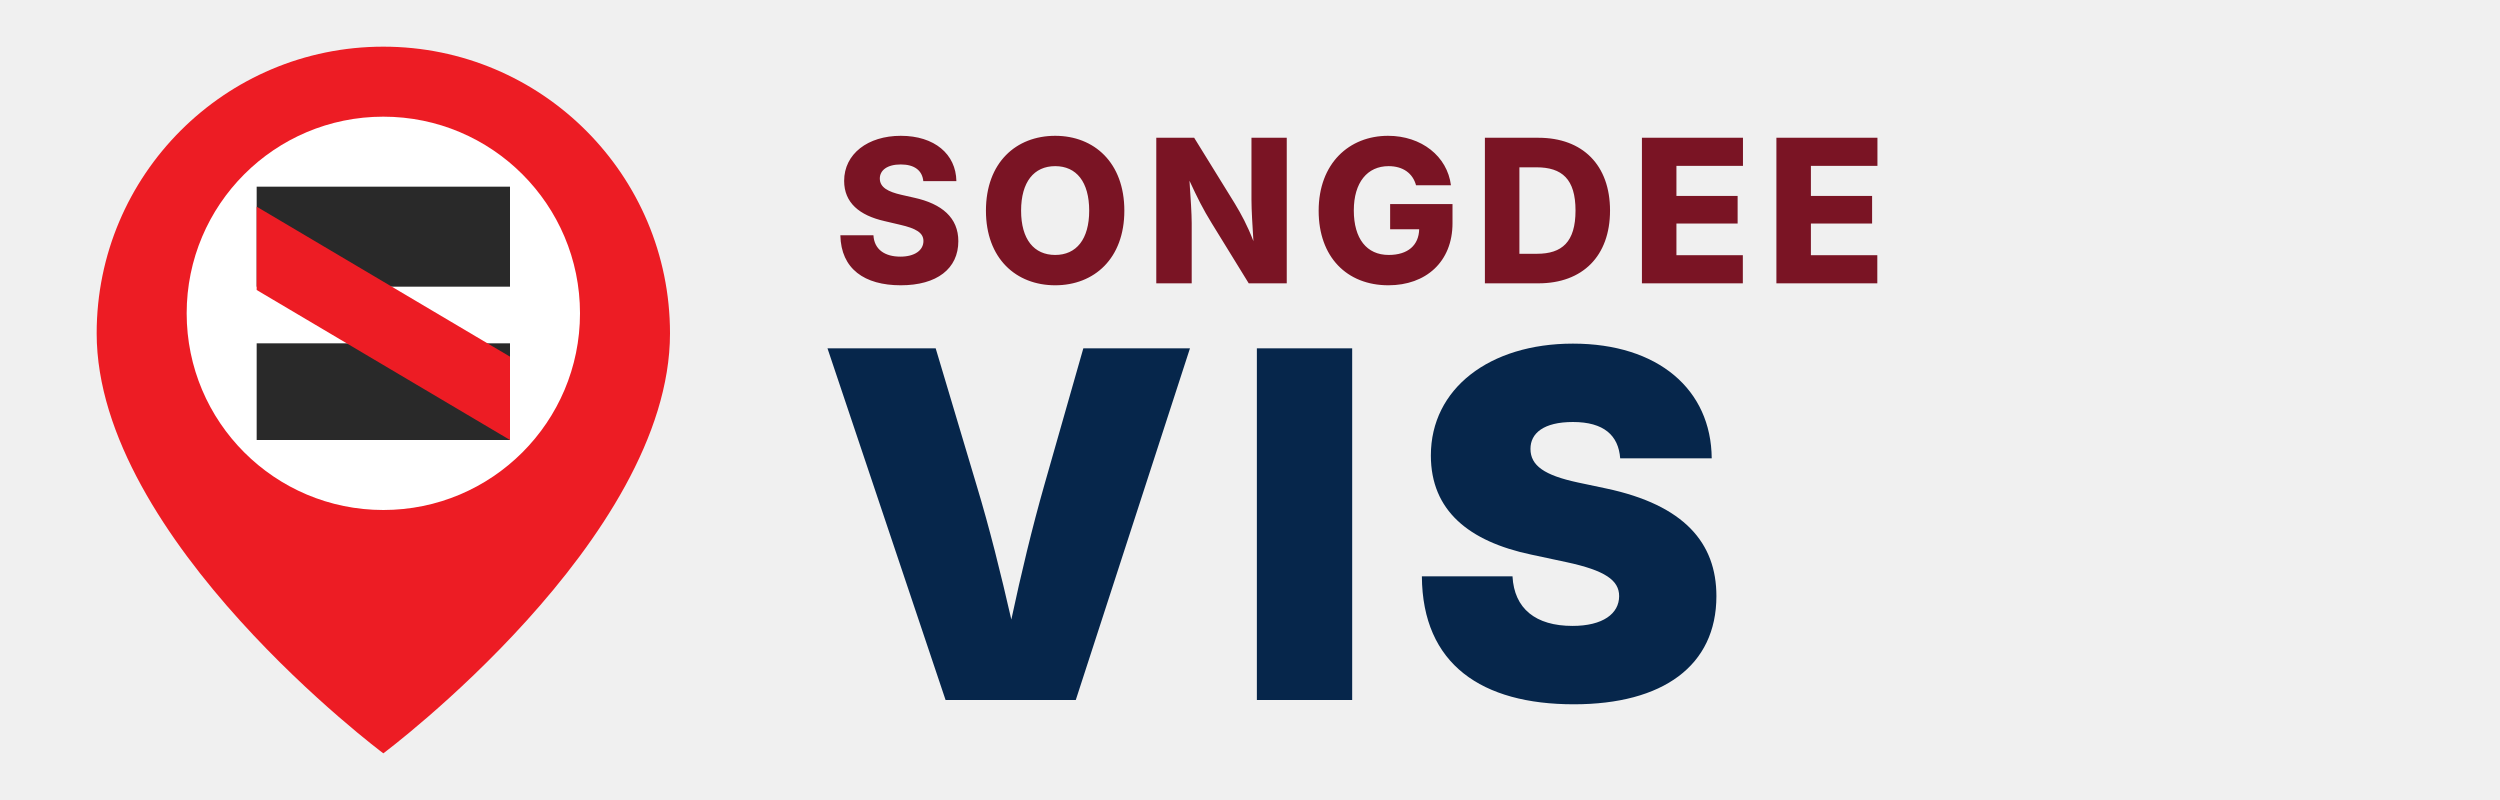
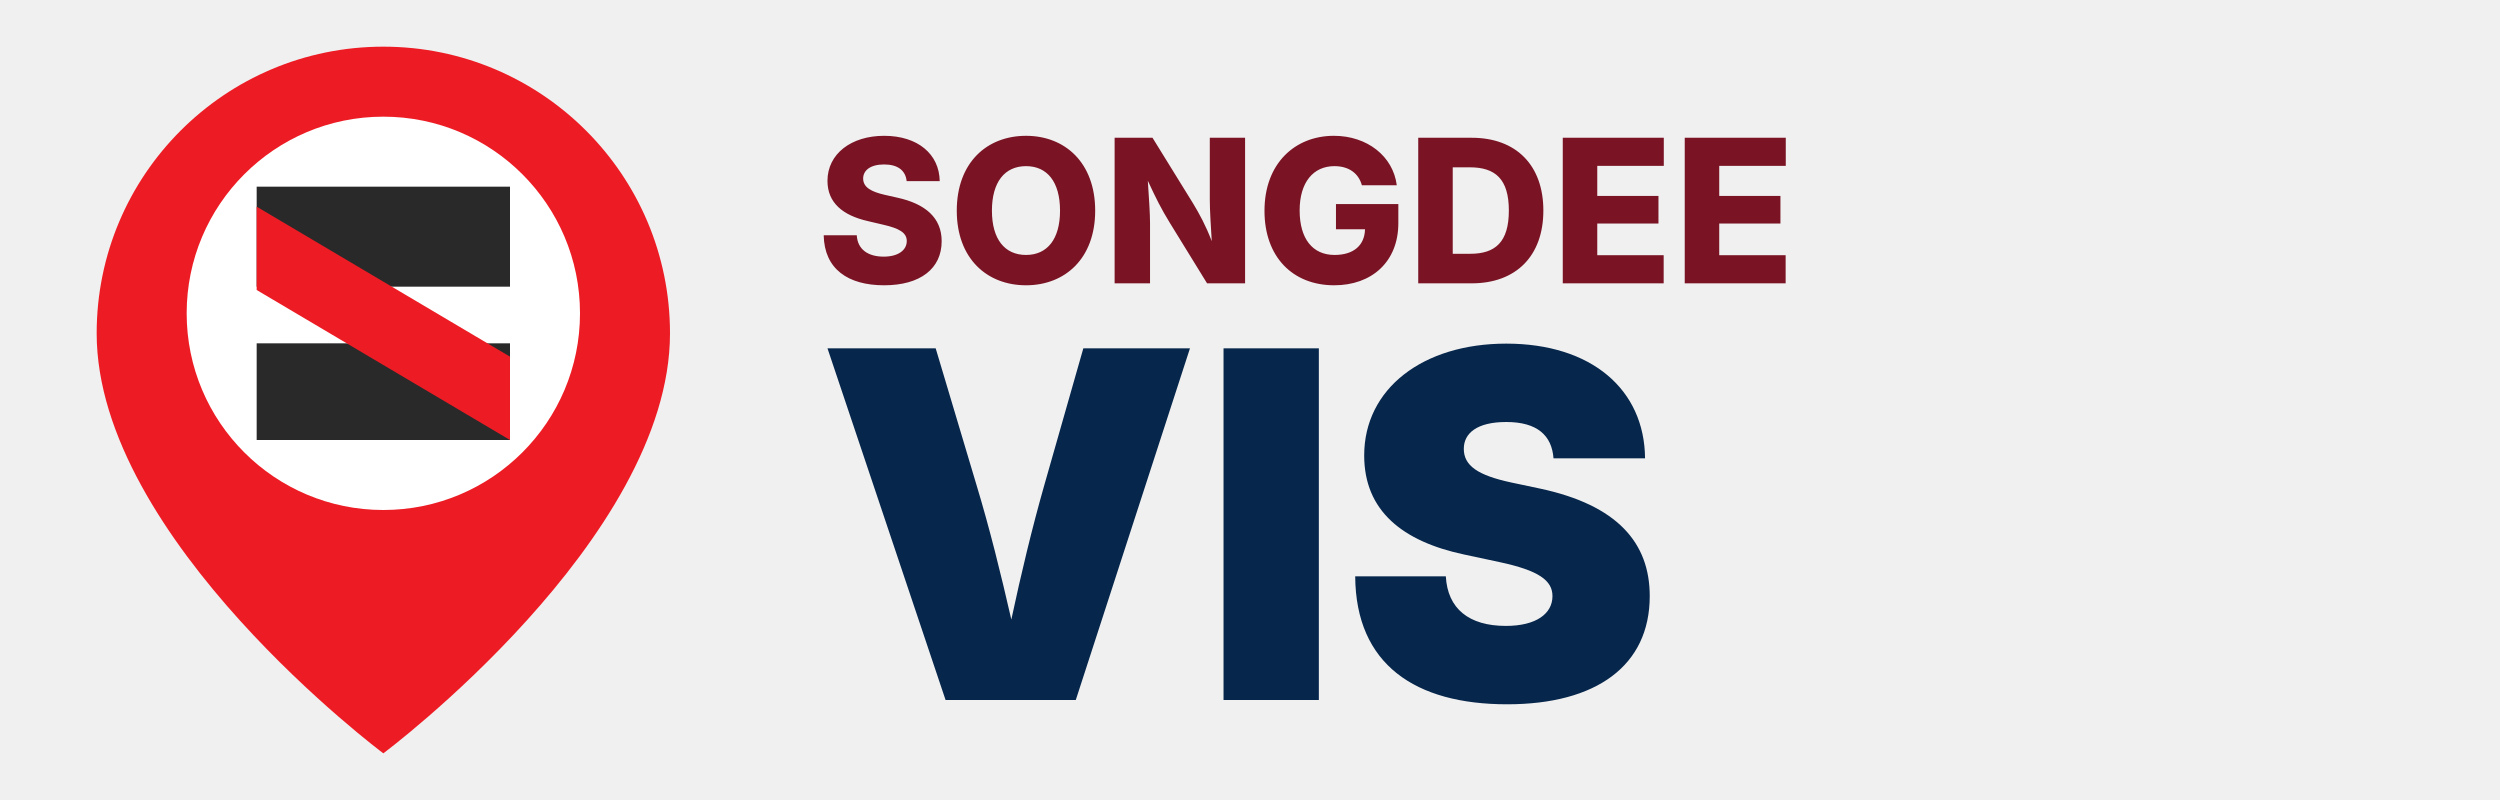
<svg xmlns="http://www.w3.org/2000/svg" viewBox="0 0 300 96" role="img" aria-labelledby="title desc">
  <g transform="translate(10 4) scale(.4)">
    <path d="M90 4C42.5 4 4 42.5 4 90c0 61.8 86 126 86 126s86-64.2 86-126C176 42.5 137.5 4 90 4Z" fill="#ed1c24" />
    <circle cx="90" cy="84" r="59" fill="#fff" />
    <rect x="52" y="46" width="76" height="30" fill="#292929" />
    <rect x="52" y="93" width="76" height="29" fill="#292929" />
    <path d="M52 52 128 97v25L52 77Z" fill="#ed1c24" />
  </g>
-   <text x="100" y="34" fill="#7a1424" font-family="Inter,Arial,sans-serif" font-size="24" font-weight="800" letter-spacing="1.5">SONGDEE</text>
-   <text x="98" y="84" fill="#06264b" font-family="Inter,Arial,sans-serif" font-size="58" font-weight="850" letter-spacing="4">VIS</text>
+   <text x="98" y="34" textLength="112" lengthAdjust="spacingAndGlyphs" fill="#7a1424" font-family="Inter,Arial,sans-serif" font-size="24" font-weight="800">SONGDEE</text>
+   <text x="98" y="84" textLength="112" lengthAdjust="spacingAndGlyphs" fill="#06264b" font-family="Inter,Arial,sans-serif" font-size="58" font-weight="850">VIS</text>
</svg>
